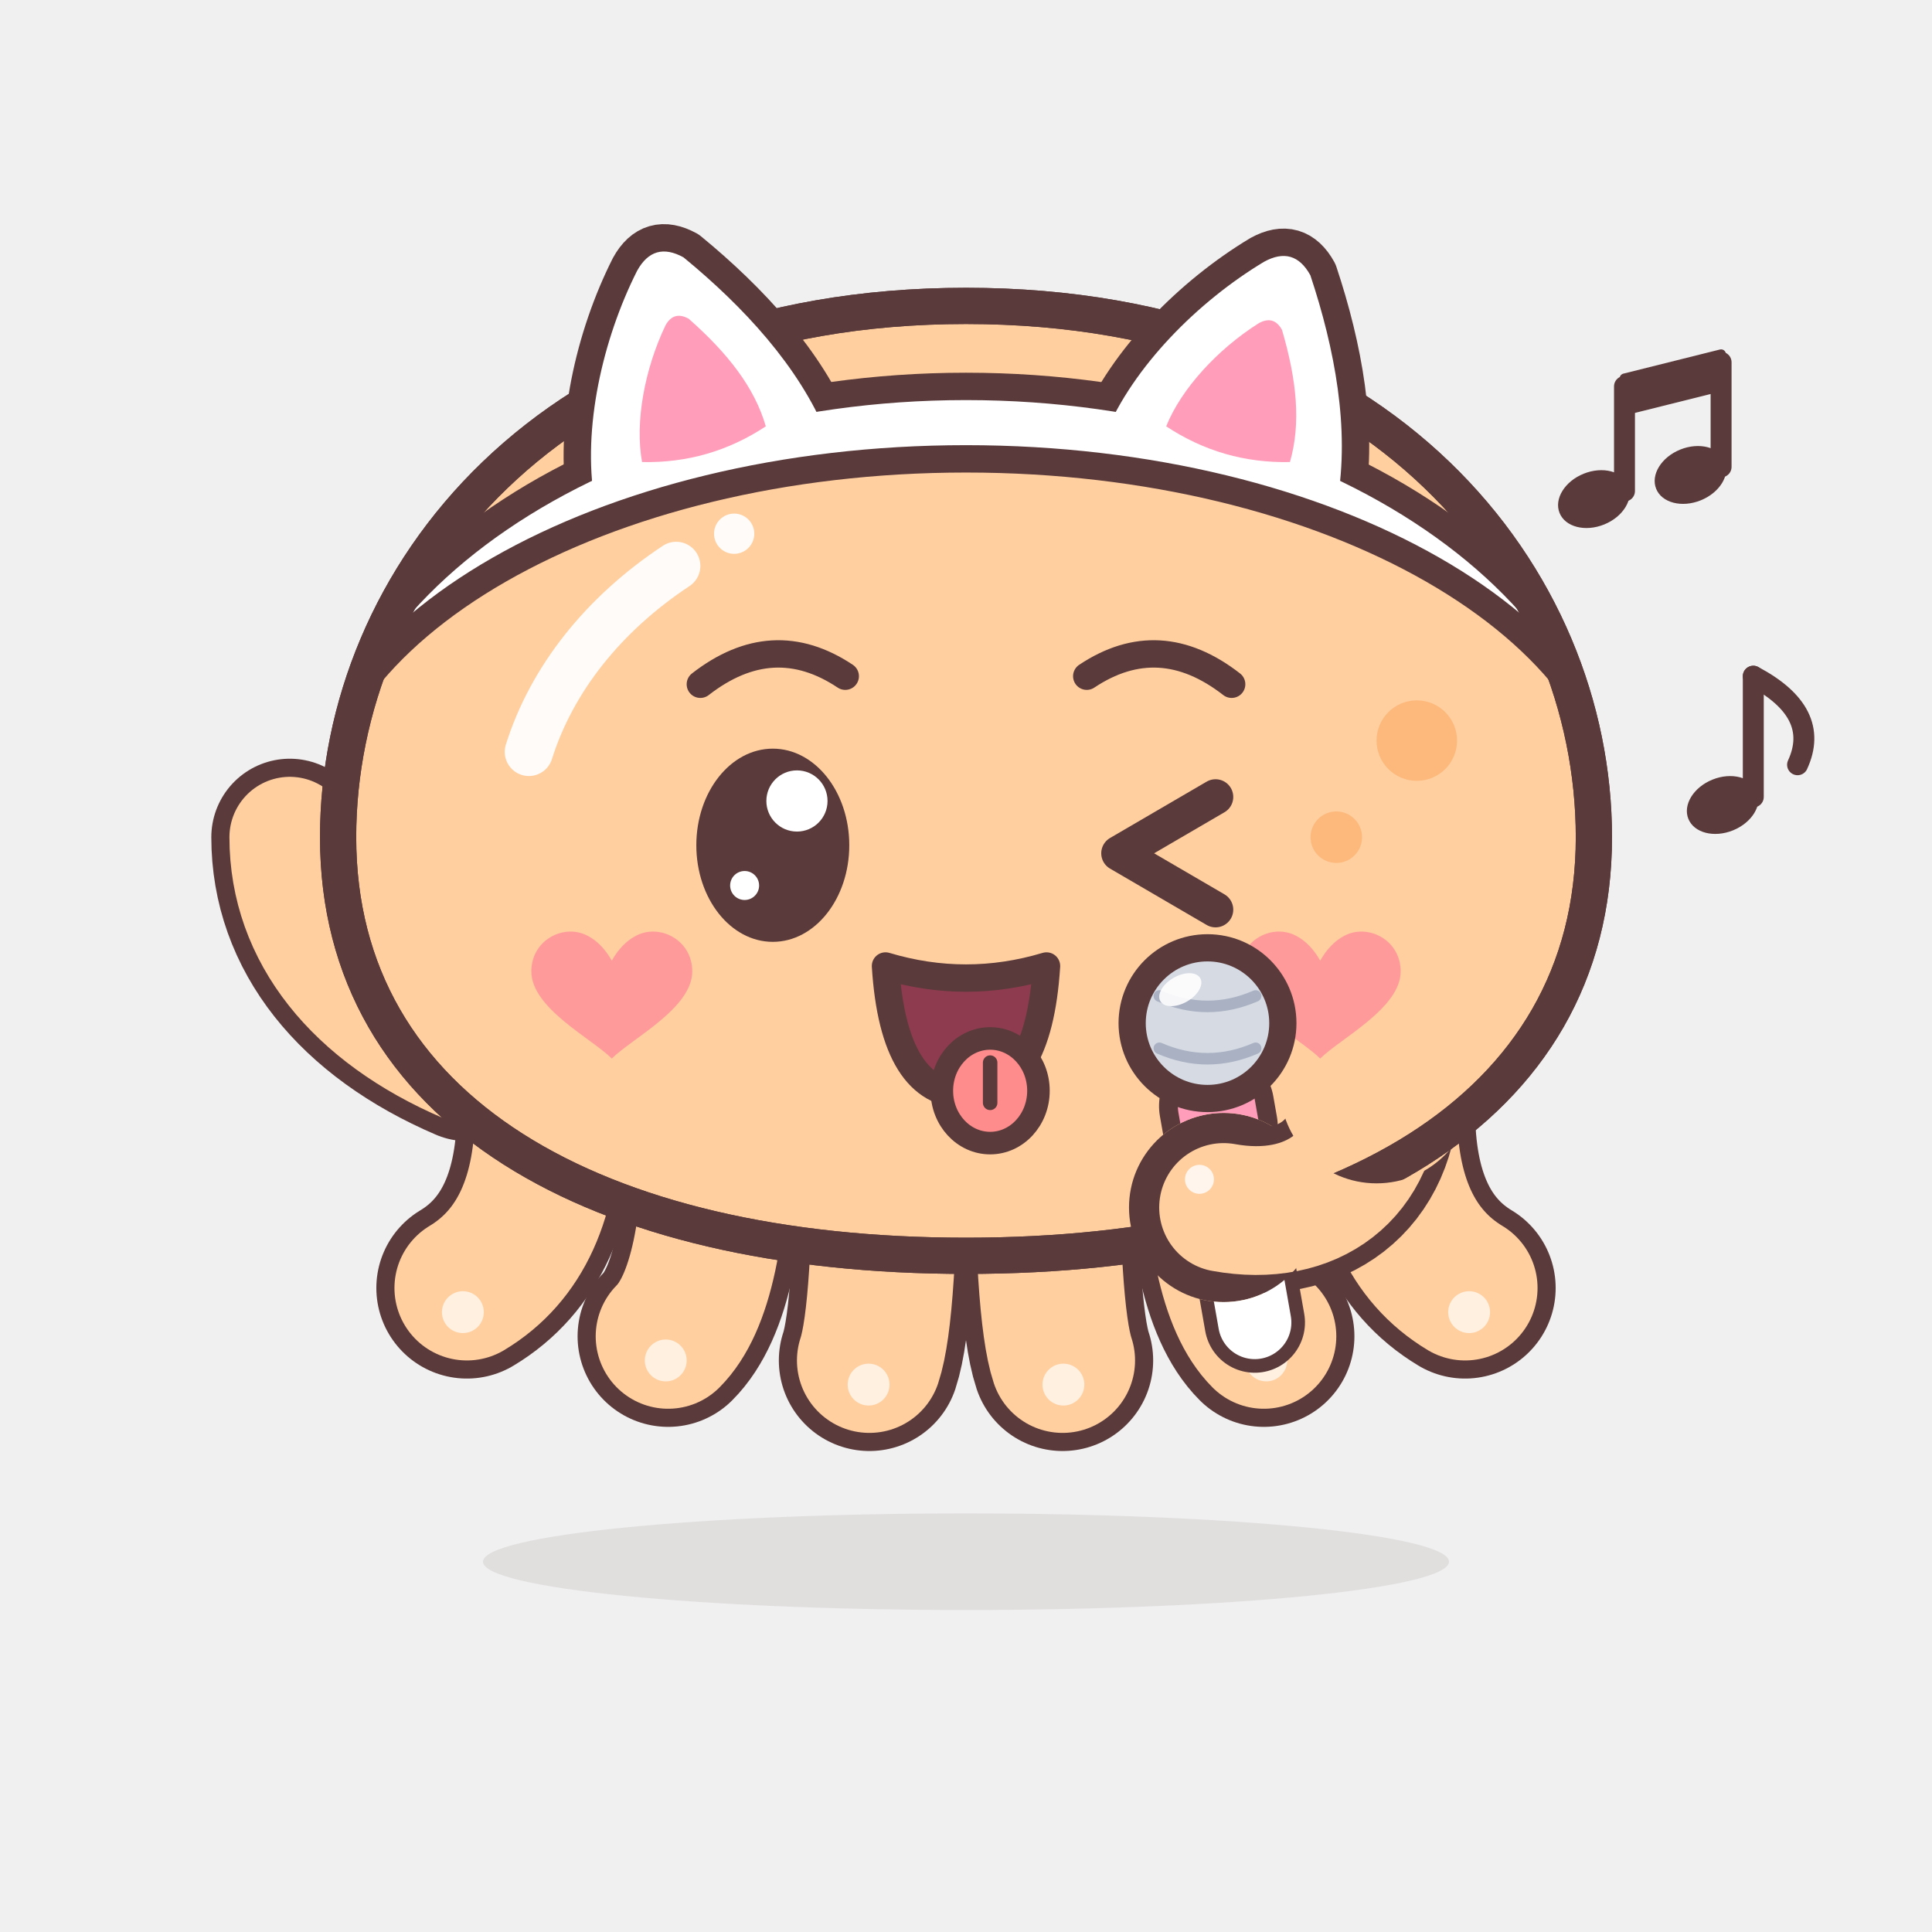
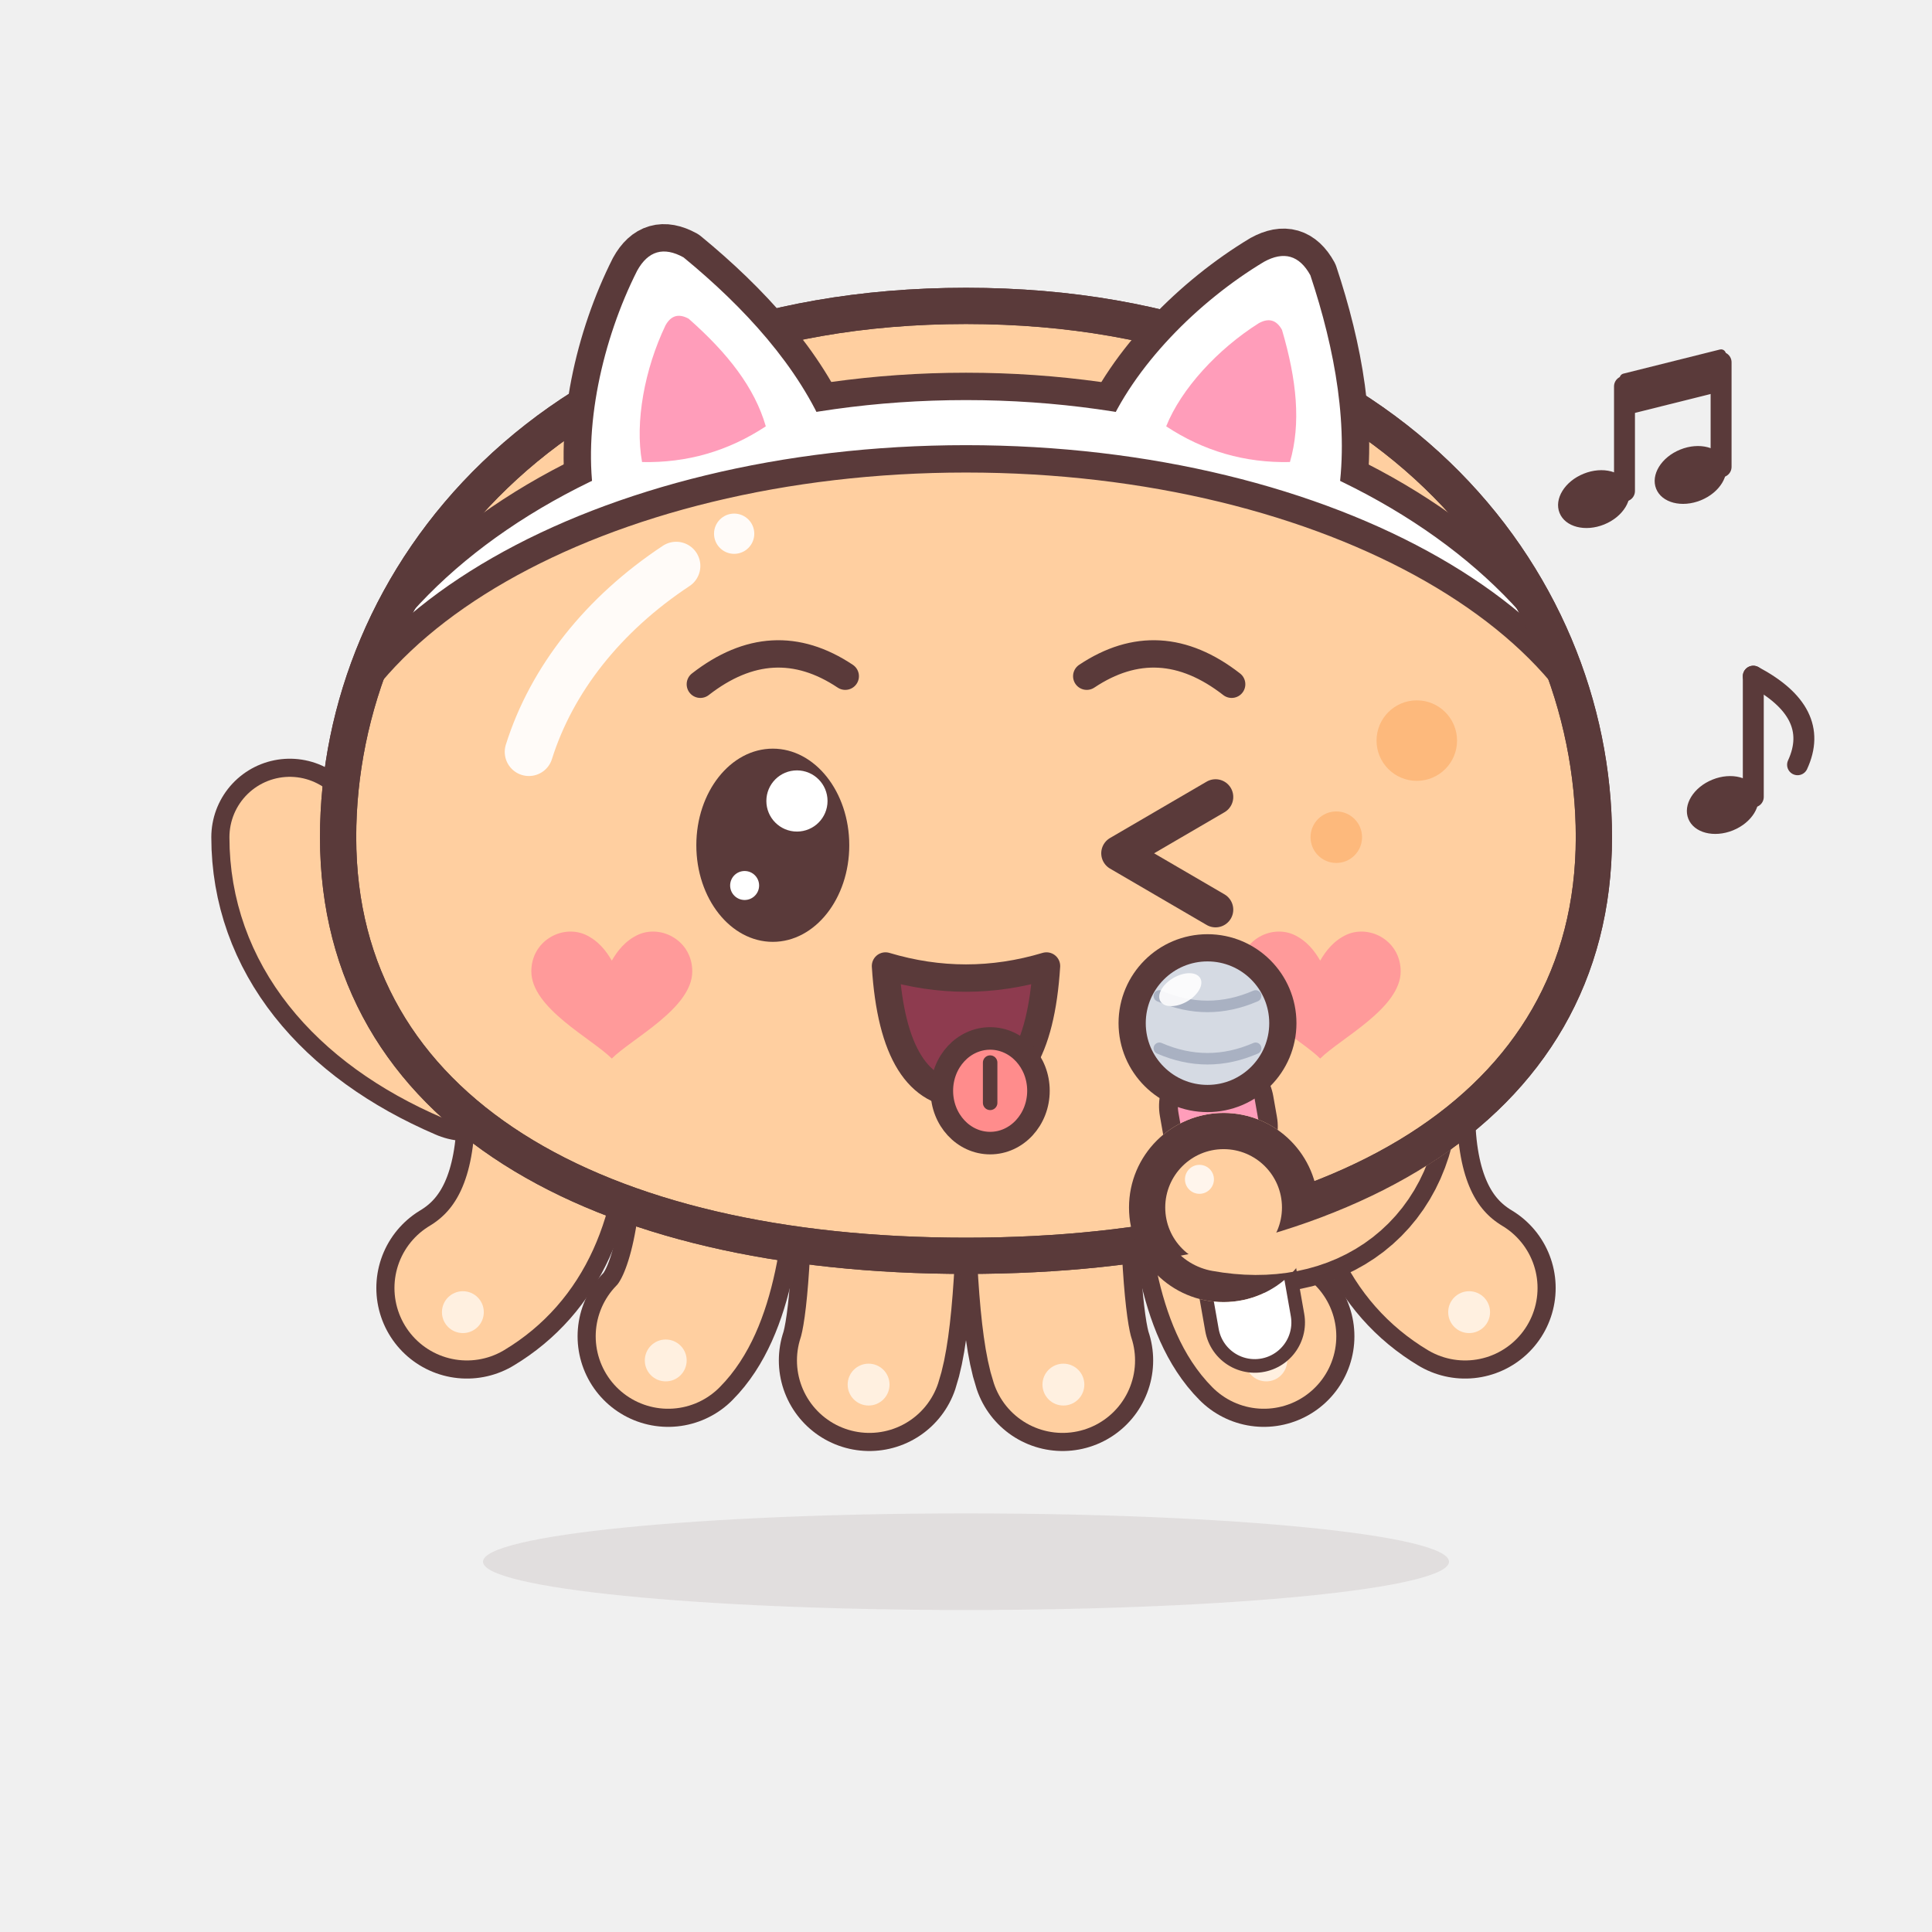
<svg xmlns="http://www.w3.org/2000/svg" viewBox="0 0 240 240" width="240" height="240">
  <defs>
    <clipPath id="ESFP-head">
      <path d="M120 38 C 172 38, 198 72, 198 104 C 198 138, 166 156, 120 156 C 74 156, 42 138, 42 104 C 42 72, 68 38, 120 38 Z" />
    </clipPath>
  </defs>
  <ellipse cx="120" cy="194" rx="60" ry="6" fill="#5A3A3A" opacity="0.10" />
  <g fill="none" stroke-linecap="round" stroke-linejoin="round">
    <g stroke="#5A3A3A" stroke-width="22.5">
      <path d="M68 138 Q 68 154, 58 160" />
      <path d="M89 138 Q 89 160, 83 166" />
      <path d="M110 138 Q 110 163, 108 169" />
      <path d="M130 138 Q 130 163, 132 169" />
      <path d="M151 138 Q 151 160, 157 166" />
      <path d="M172 138 Q 172 154, 182 160" />
    </g>
    <g stroke="#FFCFA0" stroke-width="18">
      <path d="M68 138 Q 68 154, 58 160" />
      <path d="M89 138 Q 89 160, 83 166" />
      <path d="M110 138 Q 110 163, 108 169" />
      <path d="M130 138 Q 130 163, 132 169" />
      <path d="M151 138 Q 151 160, 157 166" />
      <path d="M172 138 Q 172 154, 182 160" />
    </g>
  </g>
  <g fill="none" stroke-linecap="round" stroke-linejoin="round">
    <g stroke="#5A3A3A" stroke-width="19.5">
      <path d="M58 132 C 44 126, 36 116, 36 104" />
    </g>
    <g stroke="#FFCFA0" stroke-width="15">
      <path d="M58 132 C 44 126, 36 116, 36 104" />
    </g>
  </g>
  <g fill="#FFF0E0">
    <circle cx="57.5" cy="163" r="2.6" />
    <circle cx="82.7" cy="169" r="2.6" />
    <circle cx="107.9" cy="172" r="2.6" />
    <circle cx="132.1" cy="172" r="2.6" />
    <circle cx="157.3" cy="169" r="2.6" />
    <circle cx="182.5" cy="163" r="2.6" />
  </g>
  <path d="M120 38 C 172 38, 198 72, 198 104 C 198 138, 166 156, 120 156 C 74 156, 42 138, 42 104 C 42 72, 68 38, 120 38 Z" fill="#FFCFA0" stroke="#5A3A3A" stroke-width="4.5" />
  <g fill="#FDB97C">
    <circle cx="176" cy="92" r="5" />
    <circle cx="166" cy="104" r="3.2" />
  </g>
  <path d="M65.7 93.4 A 56 44 0 0 1 84.0 70.3" fill="none" stroke="#FFFFFF" stroke-width="6" stroke-linecap="round" opacity="0.92" />
  <circle cx="91.2" cy="66.3" r="2.5" fill="#FFFFFF" opacity="0.92" />
  <g transform="translate(88 57.1) rotate(-16.1)">
    <path d="M-15 1 C -14 -8, -8.5 -18, -2 -25 Q 1 -28, 4 -25 C 9.5 -17, 14 -8, 15 1 Z" fill="#5A3A3A" stroke="#5A3A3A" stroke-width="6.8" stroke-linejoin="round" />
  </g>
  <g transform="translate(152 57.1) rotate(16.1)">
    <path d="M-15 1 C -14 -8, -8.5 -18, -2 -25 Q 1 -28, 4 -25 C 9.5 -17, 14 -8, 15 1 Z" fill="#5A3A3A" stroke="#5A3A3A" stroke-width="6.8" stroke-linejoin="round" />
  </g>
  <g clip-path="url(#ESFP-head)">
    <path d="M38 104 A 82 56 0 0 1 202 104 A 82 47 0 0 0 38 104 Z" fill="#FFFFFF" stroke="#5A3A3A" stroke-width="3.4" stroke-linejoin="round" />
  </g>
  <path d="M120 38 C 172 38, 198 72, 198 104 C 198 138, 166 156, 120 156 C 74 156, 42 138, 42 104 C 42 72, 68 38, 120 38 Z" fill="none" stroke="#5A3A3A" stroke-width="4.5" />
  <g transform="translate(88 57.1) rotate(-16.1)">
    <path d="M-15 1 C -14 -8, -8.5 -18, -2 -25 Q 1 -28, 4 -25 C 9.5 -17, 14 -8, 15 1 Z" fill="#FFFFFF" />
    <path d="M-8 -2 C -7.5 -7, -4.5 -13, -0.5 -17.5 Q 1 -19, 2.5 -17.5 C 6 -12, 8 -7, 8 -2 Q 0 0.5, -8 -2 Z" fill="#FF9DBA" />
    <path d="M-8.5 -7 Q -6.5 -13, -3.5 -16.5" stroke="#FFFFFF" stroke-width="2" fill="none" stroke-linecap="round" opacity="0.9" />
  </g>
  <g transform="translate(152 57.1) rotate(16.1)">
    <path d="M-15 1 C -14 -8, -8.5 -18, -2 -25 Q 1 -28, 4 -25 C 9.5 -17, 14 -8, 15 1 Z" fill="#FFFFFF" />
    <path d="M-8 -2 C -7.5 -7, -4.5 -13, -0.5 -17.5 Q 1 -19, 2.5 -17.5 C 6 -12, 8 -7, 8 -2 Q 0 0.5, -8 -2 Z" fill="#FF9DBA" />
    <path d="M-8.5 -7 Q -6.5 -13, -3.5 -16.5" stroke="#FFFFFF" stroke-width="2" fill="none" stroke-linecap="round" opacity="0.9" />
  </g>
  <path transform="translate(76 124) scale(0.833)" d="M0 9 C -3 6, -12 1.5, -12 -4 C -12 -8.5, -7.5 -11, -4 -9.5 C -2 -8.6, -0.8 -7, 0 -5.6 C 0.8 -7, 2 -8.6, 4 -9.5 C 7.5 -11, 12 -8.5, 12 -4 C 12 1.5, 3 6, 0 9 Z" fill="#FF9A9A" />
  <path transform="translate(164 124) scale(0.833)" d="M0 9 C -3 6, -12 1.5, -12 -4 C -12 -8.5, -7.5 -11, -4 -9.5 C -2 -8.6, -0.8 -7, 0 -5.6 C 0.8 -7, 2 -8.6, 4 -9.5 C 7.5 -11, 12 -8.5, 12 -4 C 12 1.5, 3 6, 0 9 Z" fill="#FF9A9A" />
  <path d="M87 85 Q 96 78, 105 84" fill="none" stroke="#5A3A3A" stroke-width="3.4" stroke-linecap="round" stroke-linejoin="round" />
  <path d="M135 84 Q 144 78, 153 85" fill="none" stroke="#5A3A3A" stroke-width="3.4" stroke-linecap="round" stroke-linejoin="round" />
  <ellipse cx="96" cy="105" rx="9.5" ry="12.0" fill="#5A3A3A" />
  <circle cx="99.0" cy="99.5" r="3.8" fill="#FFFFFF" />
  <circle cx="92.5" cy="110.0" r="1.8" fill="#FFFFFF" />
  <path d="M151 99 L 139 106 L 151 113" fill="none" stroke="#5A3A3A" stroke-width="4.4" stroke-linecap="round" stroke-linejoin="round" />
  <path d="M110 120 Q 120 123, 130 120 Q 129 136, 120 136 Q 111 136, 110 120 Z" fill="#8E3B4F" stroke="#5A3A3A" stroke-width="3.4" stroke-linejoin="round" />
  <ellipse cx="123" cy="135.5" rx="6" ry="6.5" fill="#FF8C8C" stroke="#5A3A3A" stroke-width="2.8" />
  <path d="M123 132 L 123 137" fill="none" stroke="#5A3A3A" stroke-width="1.8" stroke-linecap="round" stroke-linejoin="round" />
  <path d="M201.8 61.0 L 201.8 48.0" fill="none" stroke="#5A3A3A" stroke-width="2.6" stroke-linecap="round" stroke-linejoin="round" />
  <path d="M213.8 58.0 L 213.8 45.0" fill="none" stroke="#5A3A3A" stroke-width="2.6" stroke-linecap="round" stroke-linejoin="round" />
  <path d="M201.8 47.0 L 213.8 44.0 L 213.8 48.0 L 201.8 51.0 Z" fill="#5A3A3A" stroke="#5A3A3A" stroke-width="1.2" stroke-linejoin="round" />
  <ellipse cx="198" cy="62" rx="4.6" ry="3.4" fill="#5A3A3A" transform="rotate(-22 198 62)" />
  <ellipse cx="210.0" cy="59.0" rx="4.6" ry="3.4" fill="#5A3A3A" transform="rotate(-22 210.0 59.0)" />
  <path d="M217.8 99.0 L 217.8 84.0" fill="none" stroke="#5A3A3A" stroke-width="2.6" stroke-linecap="round" stroke-linejoin="round" />
  <path d="M217.8 84.0 Q 226.3 88.5, 223.3 95.0" stroke="#5A3A3A" stroke-width="2.6" fill="none" stroke-linecap="round" />
  <ellipse cx="214" cy="100" rx="4.6" ry="3.4" fill="#5A3A3A" transform="rotate(-22 214 100)" />
  <mask id="ESFP-arms" maskUnits="userSpaceOnUse" x="0" y="0" width="240" height="240">
    <rect width="240" height="240" fill="#fff" />
-     <circle cx="171.0" cy="135.0" r="12" fill="#000" />
+     <path d="M120 38 C 172 38, 198 72, 198 104 C 198 138, 166 156, 120 156 C 74 156, 42 138, 42 104 C 42 72, 68 38, 120 38 Z" fill="#000" stroke="#000" stroke-width="4.5" />
  </mask>
-   <g mask="url(#ESFP-arms)">
-     <g stroke="#5A3A3A" stroke-width="20.5" fill="none" stroke-linecap="round">
-       <path d="M171 135 C 171 146, 163 152, 152 150" />
-     </g>
-     <circle cx="152.0" cy="150.0" r="11.75" fill="#5A3A3A" />
-     <g stroke="#FFCFA0" stroke-width="16" fill="none" stroke-linecap="round">
-       <path d="M171 135 C 171 146, 163 152, 152 150" />
-     </g>
-     <circle cx="152.0" cy="150.0" r="7.25" fill="#FFCFA0" />
-     <circle cx="149.0" cy="146.5" r="1.8" fill="#FFFFFF" opacity="0.8" />
+   <g mask="url(#ESFP-arms)" stroke="#5A3A3A" stroke-width="20.5" fill="none" stroke-linecap="round">
+     <path d="M171 135 C 171 146, 163 152, 152 150" />
  </g>
+   <circle cx="152.0" cy="150.0" r="11.75" fill="#5A3A3A" />
+   <g mask="url(#ESFP-arms)" stroke="#FFCFA0" stroke-width="16" fill="none" stroke-linecap="round">
+     <path d="M171 135 C 171 146, 163 152, 152 150" />
+   </g>
+   <circle cx="152.0" cy="150.0" r="7.25" fill="#FFCFA0" />
+   <circle cx="149.0" cy="146.5" r="1.8" fill="#FFFFFF" opacity="0.8" />
  <mask id="ESFP-grip" maskUnits="userSpaceOnUse" x="0" y="0" width="240" height="240">
    <rect width="240" height="240" fill="#fff" />
    <circle cx="152.0" cy="150.0" r="11.75" fill="#000" />
  </mask>
  <g mask="url(#ESFP-grip)">
    <g transform="translate(150 131) scale(1.3) translate(-150 -131)">
      <g transform="rotate(-10 150 131)">
        <path d="M150 135 L 150 157" stroke="#5A3A3A" stroke-width="9.6" stroke-linecap="round" />
        <path d="M150 135 L 150 157" stroke="#FFFFFF" stroke-width="7" stroke-linecap="round" />
        <path d="M150 136 L 150 138" stroke="#5A3A3A" stroke-width="11" stroke-linecap="round" />
        <path d="M150 136 L 150 138" stroke="#FF9DBA" stroke-width="7.4" stroke-linecap="round" />
      </g>
      <circle cx="150" cy="128" r="7.2" fill="#D5DAE3" stroke="#5A3A3A" stroke-width="2.6" />
      <path d="M145.4 125.4 Q 150 127.4, 154.6 125.4 M145.4 130.4 Q 150 132.4, 154.6 130.4" stroke="#A9B1C2" stroke-width="1.1" fill="none" stroke-linecap="round" />
      <ellipse cx="147.4" cy="124.8" rx="2.2" ry="1.3" transform="rotate(-30 147.4 124.8)" fill="#FFFFFF" opacity="0.9" />
    </g>
  </g>
</svg>
